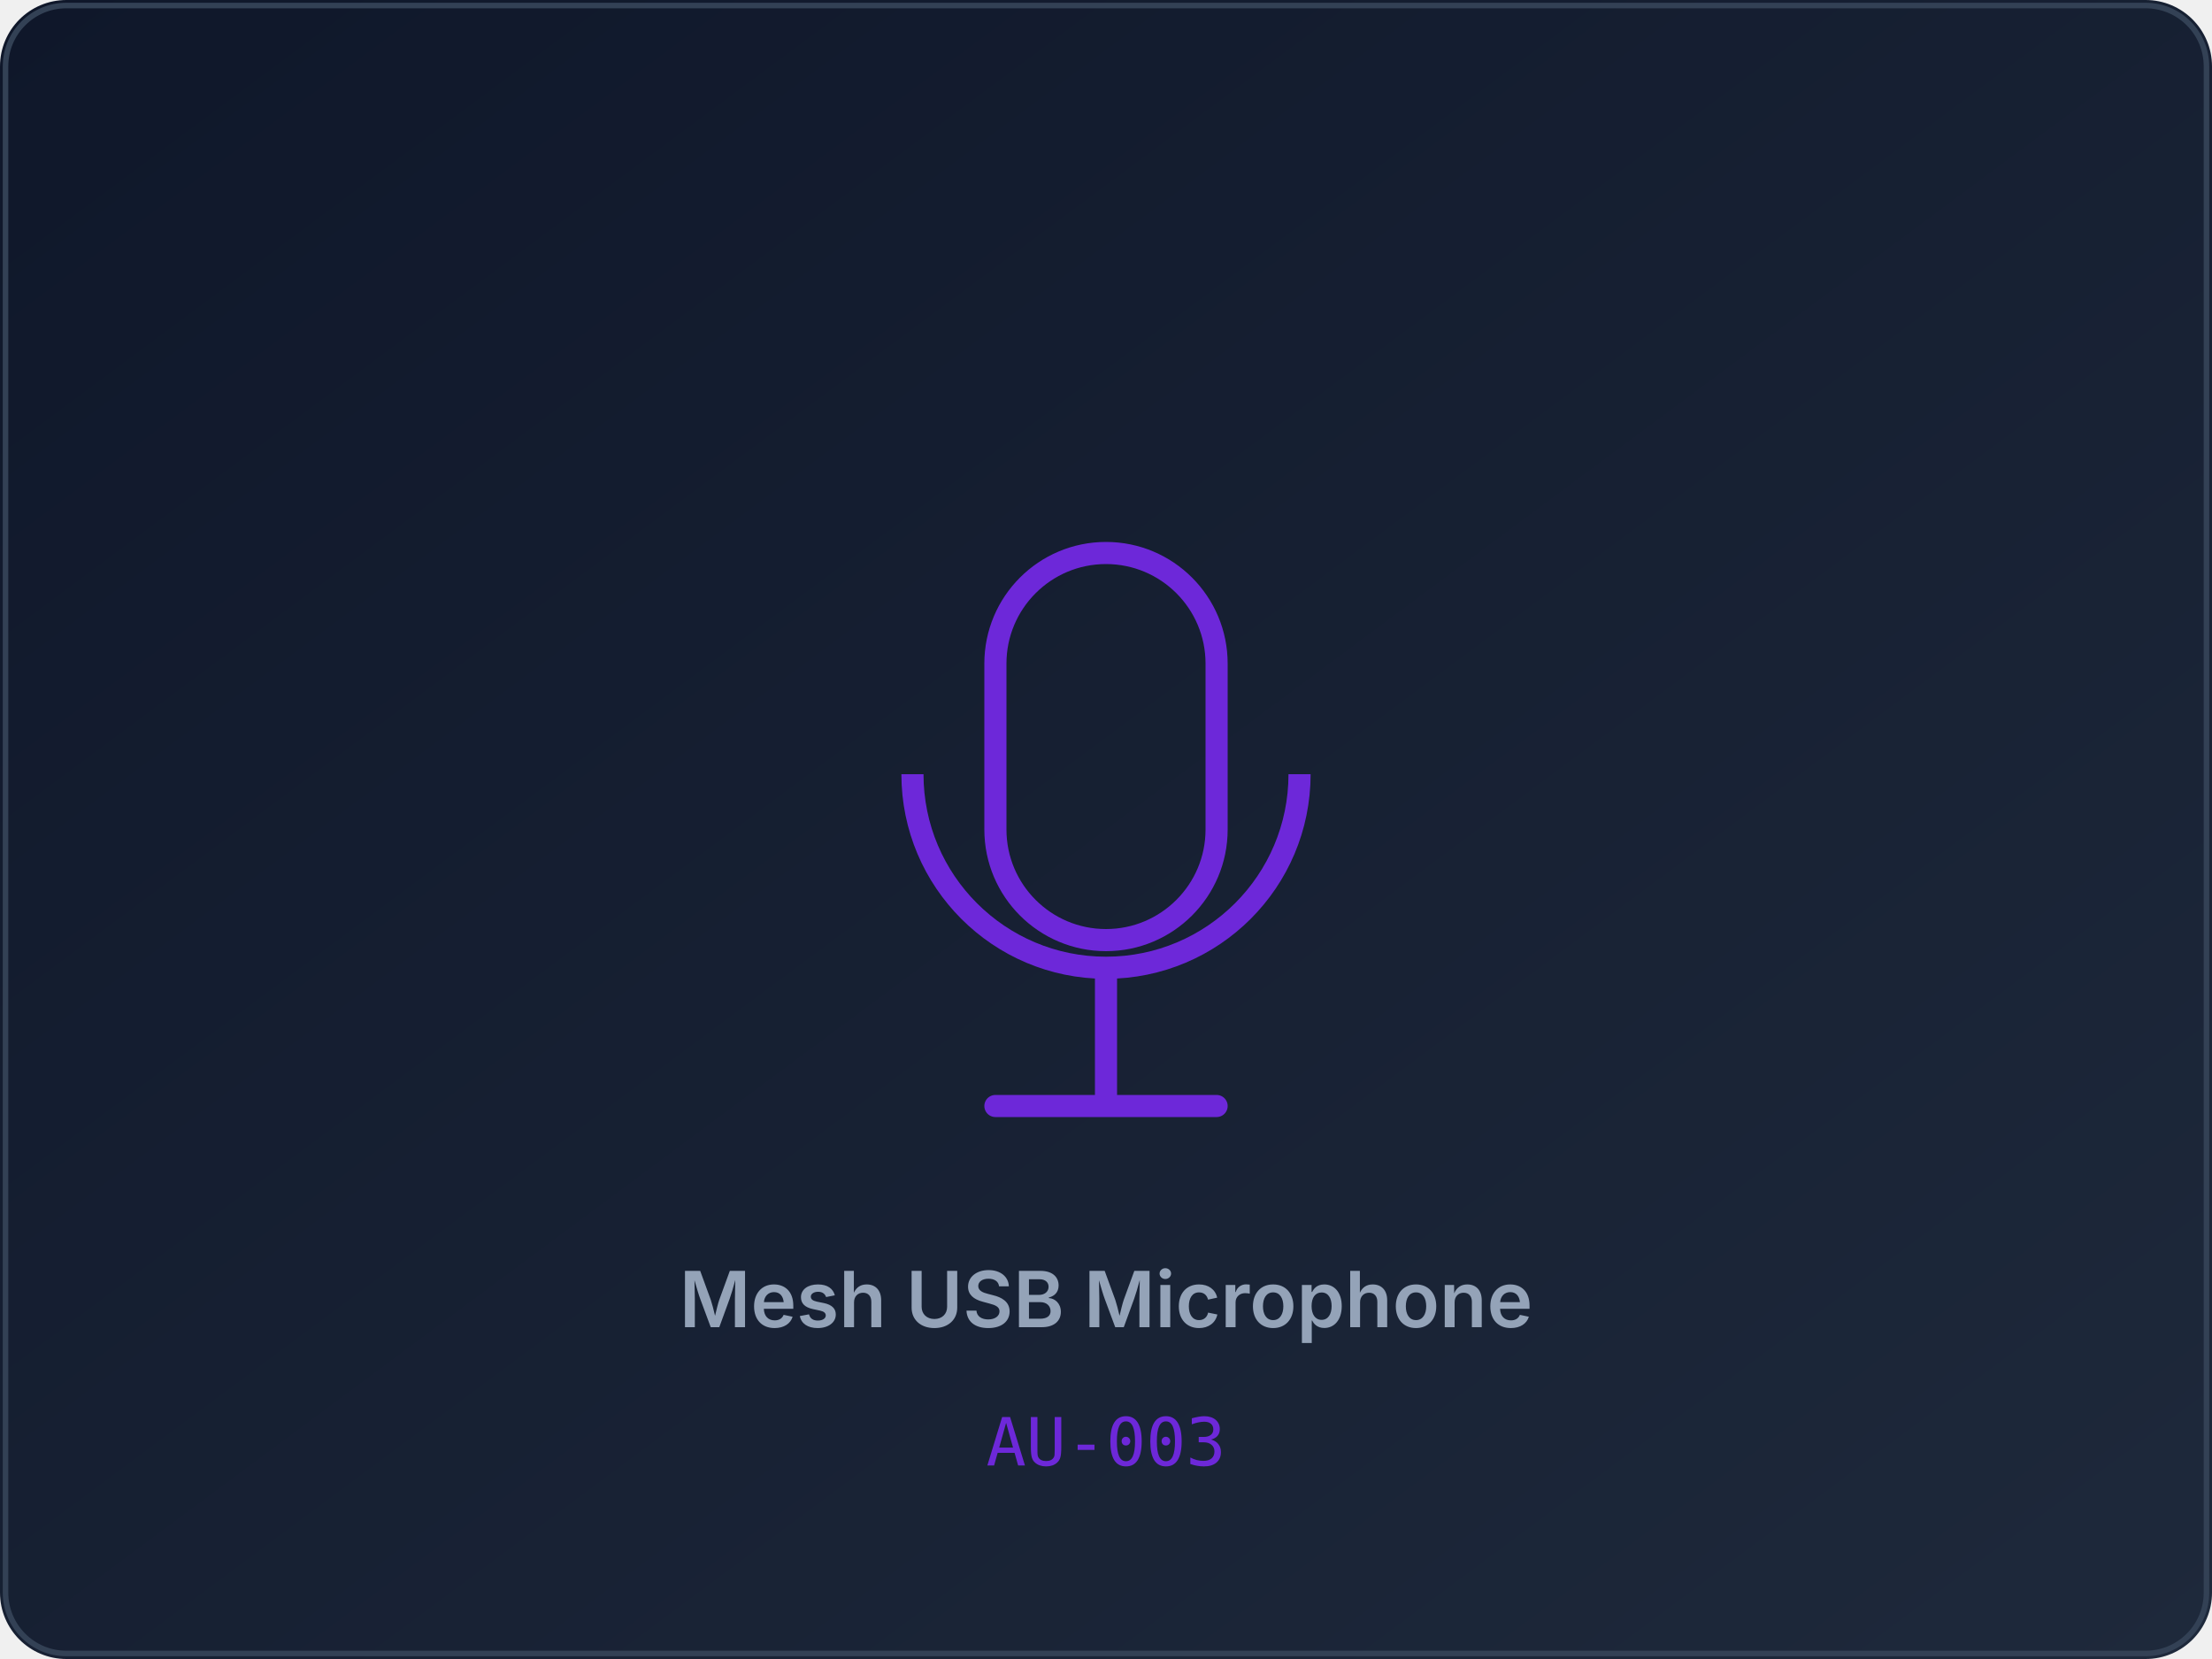
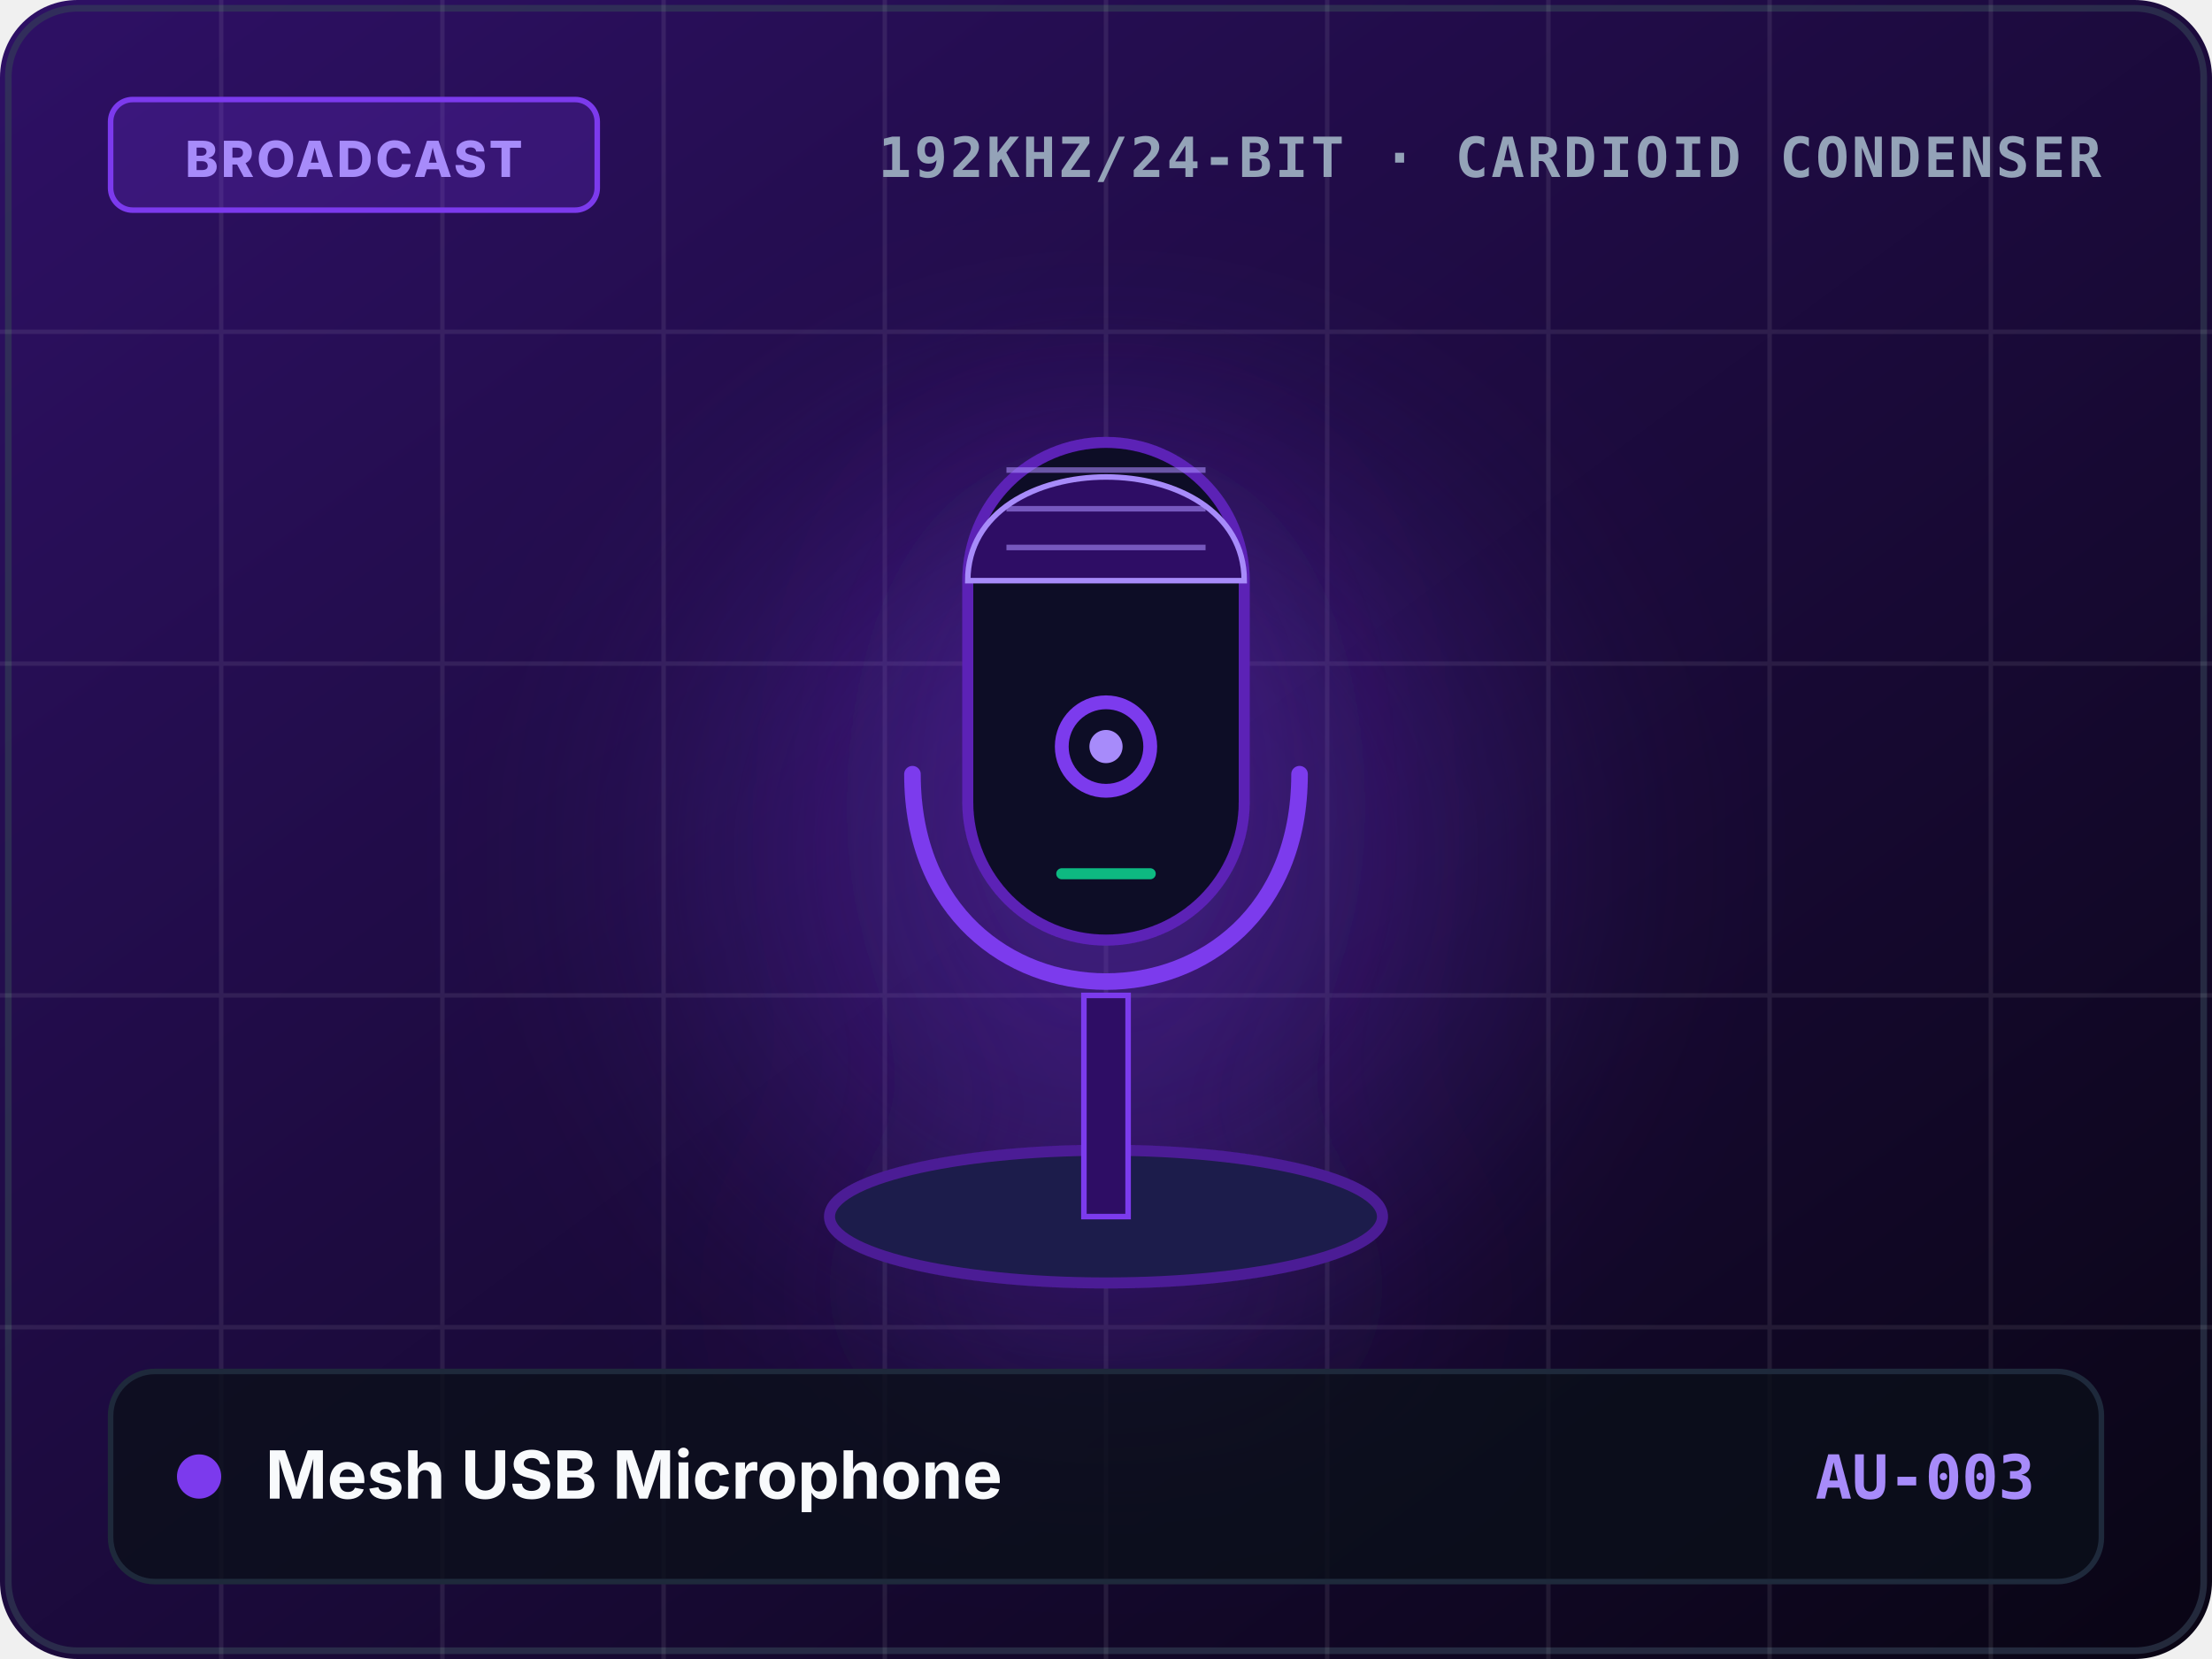
<svg xmlns="http://www.w3.org/2000/svg" viewBox="0 0 400 300" width="400" height="300">
  <defs>
    <linearGradient id="bg-au-003" x1="0%" y1="0%" x2="100%" y2="100%">
-       <stop offset="0%" stop-color="#0f172a" />
-       <stop offset="100%" stop-color="#1e293b" />
+       <stop offset="0%" stop-color="#2e1065" />
+       <stop offset="100%" stop-color="#090514" />
+     </linearGradient>
+     <radialGradient id="knob-grad" cx="50%" cy="50%" r="50%">
+       <stop offset="0%" stop-color="#a78bfa" />
+       <stop offset="60%" stop-color="#7c3aed" />
+       <stop offset="100%" stop-color="#0f172a" />
+     </radialGradient>
+     <linearGradient id="spacebar-grad" x1="0%" y1="0%" x2="100%" y2="0%">
+       <stop offset="0%" stop-color="#7c3aed" />
+       <stop offset="50%" stop-color="#a78bfa" />
+       <stop offset="100%" stop-color="#7c3aed" />
+     </linearGradient>
+     <linearGradient id="spacebar-cyan" x1="0%" y1="0%" x2="100%" y2="0%">
+       <stop offset="0%" stop-color="#0284c7" />
+       <stop offset="50%" stop-color="#38bdf8" />
+       <stop offset="100%" stop-color="#0284c7" />
+     </linearGradient>
+     <linearGradient id="lightbar-beam" x1="50%" y1="0%" x2="50%" y2="100%">
+       <stop offset="0%" stop-color="#a78bfa" stop-opacity="0.8" />
+       <stop offset="40%" stop-color="#7c3aed" stop-opacity="0.3" />
+       <stop offset="100%" stop-color="#7c3aed" stop-opacity="0" />
    </linearGradient>
  </defs>
-   <rect width="400" height="300" rx="12" fill="url(#bg-au-003)" />
-   <rect x="1" y="1" width="398" height="298" rx="11" fill="none" stroke="#334155" stroke-width="1" />
-   <rect x="180" y="100" width="40" height="70" rx="20" fill="none" stroke="#6d28d9" stroke-width="4" />
-   <path d="M165,140 A35,35 0 0,0 235,140" fill="none" stroke="#6d28d9" stroke-width="4" />
-   <line x1="200" y1="175" x2="200" y2="200" stroke="#6d28d9" stroke-width="4" />
-   <line x1="180" y1="200" x2="220" y2="200" stroke="#6d28d9" stroke-width="4" stroke-linecap="round" />
-   <text x="200" y="240" font-family="system-ui, -apple-system, sans-serif" font-size="14" font-weight="600" fill="#94a3b8" text-anchor="middle">Mesh USB Microphone</text>
-   <text x="200" y="265" font-family="monospace" font-size="12" fill="#6d28d9" text-anchor="middle">AU-003</text>
+   <rect width="400" height="300" rx="14" fill="url(#bg-au-003)" />
+   <rect x="1.5" y="1.5" width="397" height="297" rx="12.5" fill="none" stroke="#334155" stroke-width="1.2" opacity="0.6" />
+   <g opacity="0.08" stroke="#ffffff" stroke-width="0.8">
+     <line x1="40" y1="0" x2="40" y2="300" />
+     <line x1="80" y1="0" x2="80" y2="300" />
+     <line x1="120" y1="0" x2="120" y2="300" />
+     <line x1="160" y1="0" x2="160" y2="300" />
+     <line x1="200" y1="0" x2="200" y2="300" />
+     <line x1="240" y1="0" x2="240" y2="300" />
+     <line x1="280" y1="0" x2="280" y2="300" />
+     <line x1="320" y1="0" x2="320" y2="300" />
+     <line x1="360" y1="0" x2="360" y2="300" />
+     <line x1="0" y1="60" x2="400" y2="60" />
+     <line x1="0" y1="120" x2="400" y2="120" />
+     <line x1="0" y1="180" x2="400" y2="180" />
+     <line x1="0" y1="240" x2="400" y2="240" />
+   </g>
+   <rect x="20" y="18" width="88" height="20" rx="4" fill="#7c3aed" fill-opacity="0.2" stroke="#7c3aed" stroke-width="1" />
+   <text x="64" y="32" font-family="system-ui, -apple-system, sans-serif" font-size="9" font-weight="800" fill="#a78bfa" text-anchor="middle" letter-spacing="0.5">BROADCAST</text>
+   <text x="380" y="32" font-family="monospace" font-size="10" font-weight="600" fill="#94a3b8" text-anchor="end" letter-spacing="0.5">192KHZ/24-BIT · CARDIOID CONDENSER</text>
+   <ellipse cx="200" cy="155" rx="75" ry="75" fill="#7c3aed" opacity="0.22" filter="blur(24px)" />
+   <g filter="drop-shadow(0 14px 22px rgba(124, 58, 237, 0.28))">
+     <ellipse cx="200" cy="220" rx="50" ry="12" fill="#1e1b4b" stroke="#4c1d95" stroke-width="2" />
+     <rect x="196" y="180" width="8" height="40" fill="#2e1065" stroke="#7c3aed" stroke-width="1" />
+     <path d="M 165,140 C 165,190 235,190 235,140" fill="none" stroke="#7c3aed" stroke-width="3" stroke-linecap="round" />
+     <rect x="175" y="80" width="50" height="90" rx="25" fill="#0f0728" stroke="#5b21b6" stroke-width="2" />
+     <path d="M 175,105 C 175,80 225,80 225,105 Z" fill="#2e1065" stroke="#a78bfa" stroke-width="1" />
+     <line x1="182" y1="85" x2="218" y2="85" stroke="#a78bfa" stroke-width="1" opacity="0.6" />
+     <line x1="182" y1="92" x2="218" y2="92" stroke="#a78bfa" stroke-width="1" opacity="0.6" />
+     <line x1="182" y1="99" x2="218" y2="99" stroke="#a78bfa" stroke-width="1" opacity="0.6" />
+     <circle cx="200" cy="135" r="8" fill="none" stroke="#7c3aed" stroke-width="2.5" />
+     <circle cx="200" cy="135" r="3" fill="#a78bfa" />
+     <line x1="192" y1="158" x2="208" y2="158" stroke="#10b981" stroke-width="2" stroke-linecap="round" />
+   </g>
+   <rect x="20" y="248" width="360" height="38" rx="8" fill="#0b0f19" fill-opacity="0.8" stroke="#1e293b" stroke-width="1" />
+   <circle cx="36" cy="267" r="4" fill="#7c3aed" />
+   <text x="48" y="271" font-family="system-ui, -apple-system, sans-serif" font-size="12" font-weight="700" fill="#f8fafc">Mesh USB Microphone</text>
+   <text x="368" y="271" font-family="monospace" font-size="11" font-weight="700" fill="#a78bfa" text-anchor="end">AU-003</text>
</svg>
